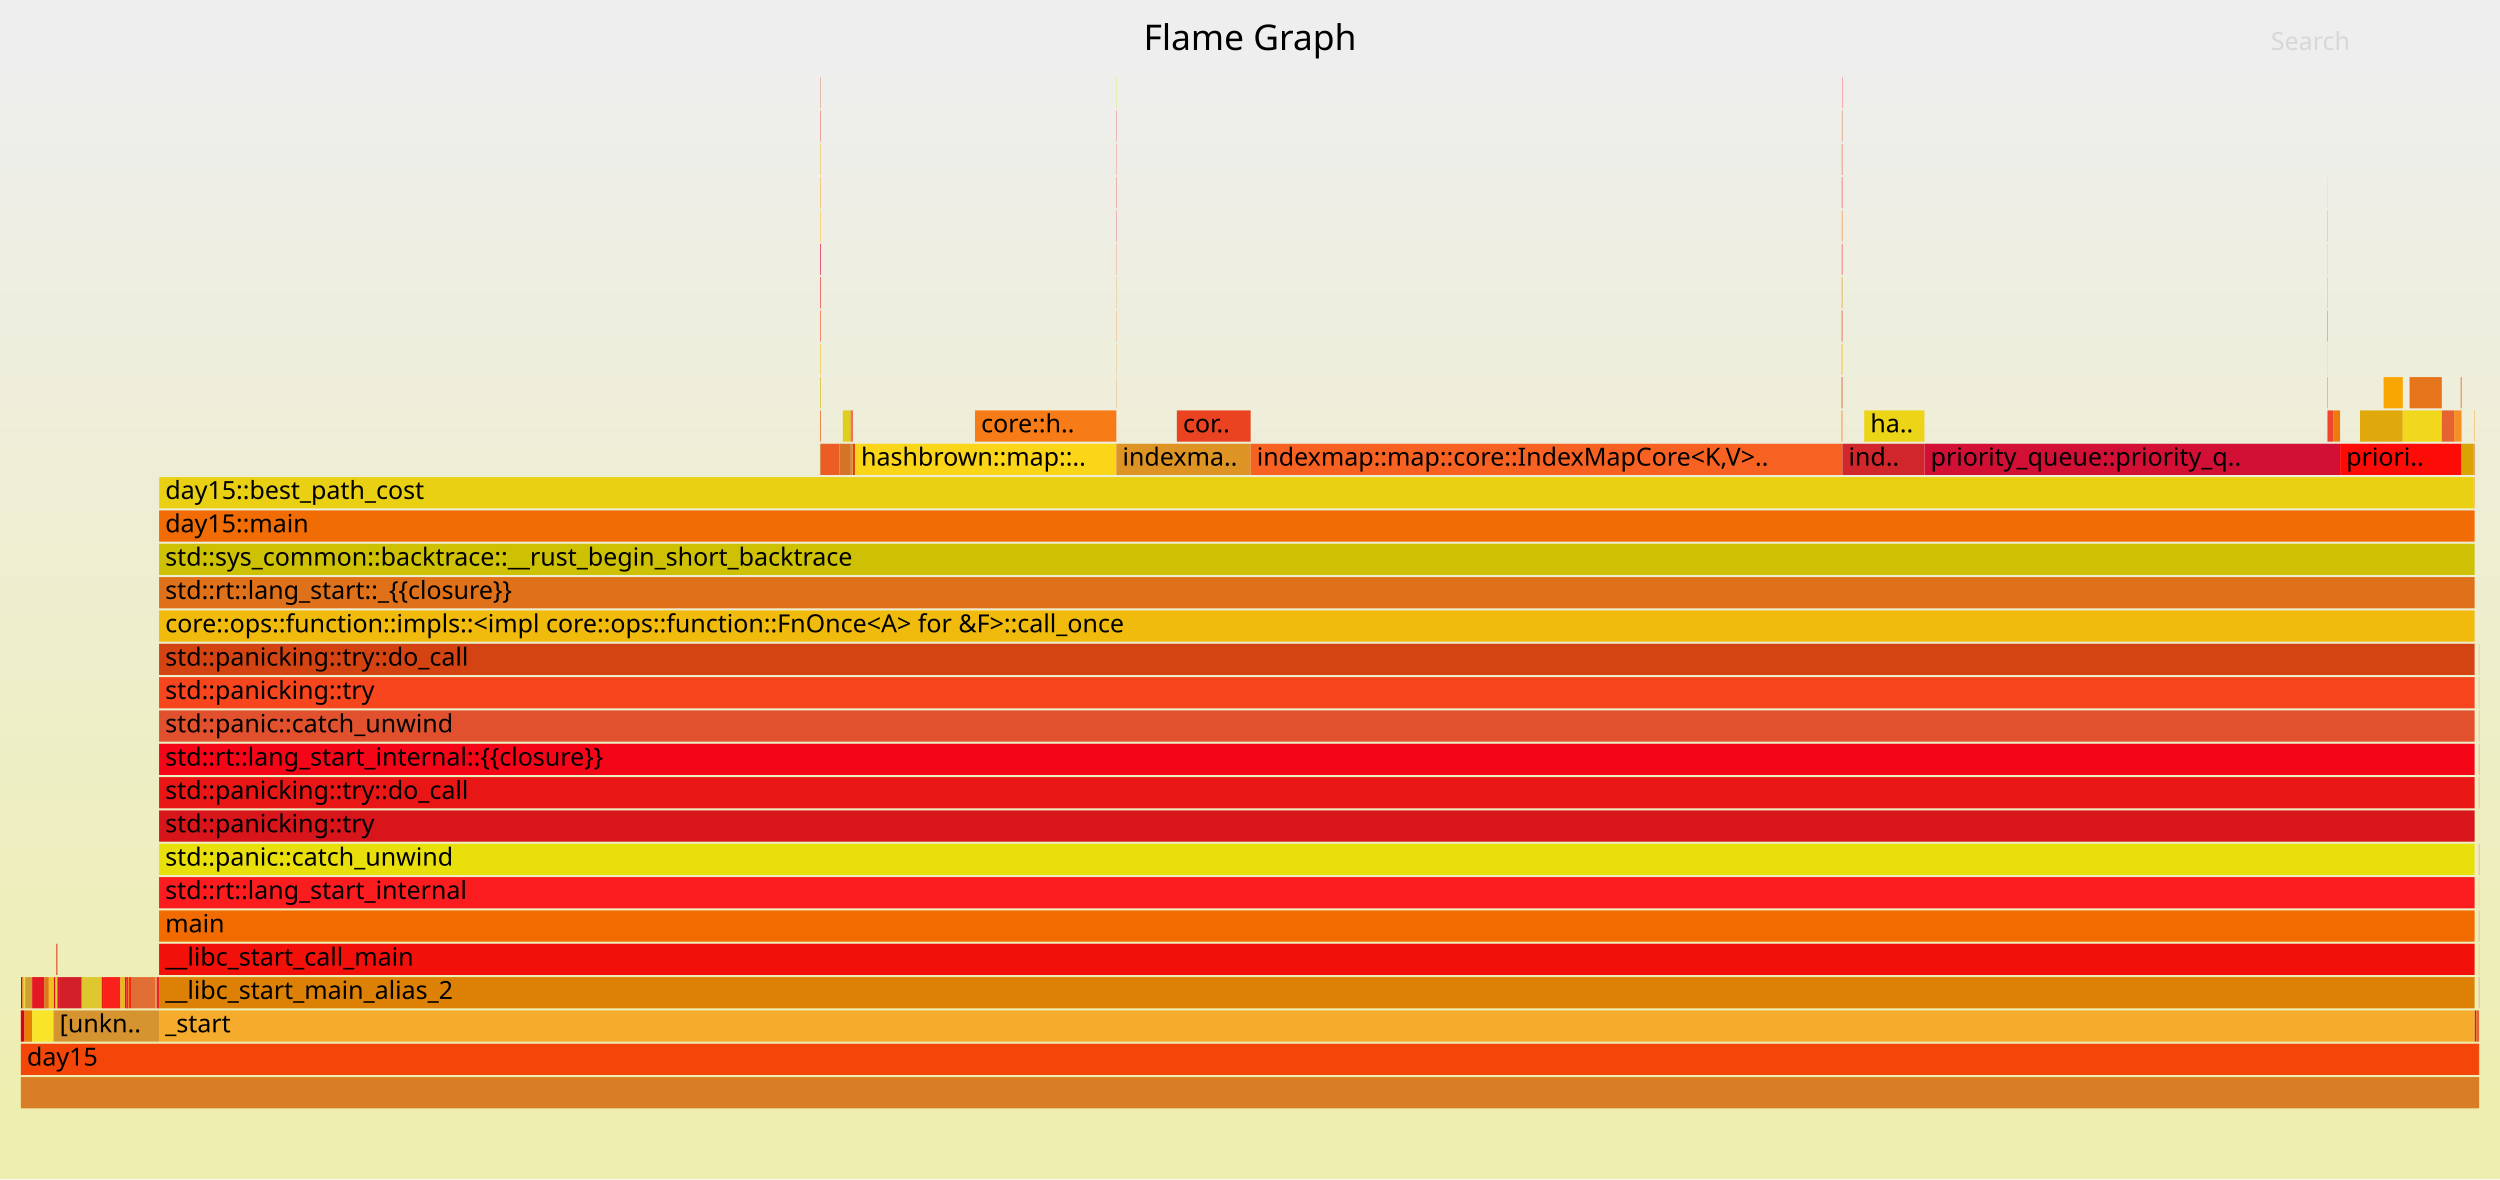
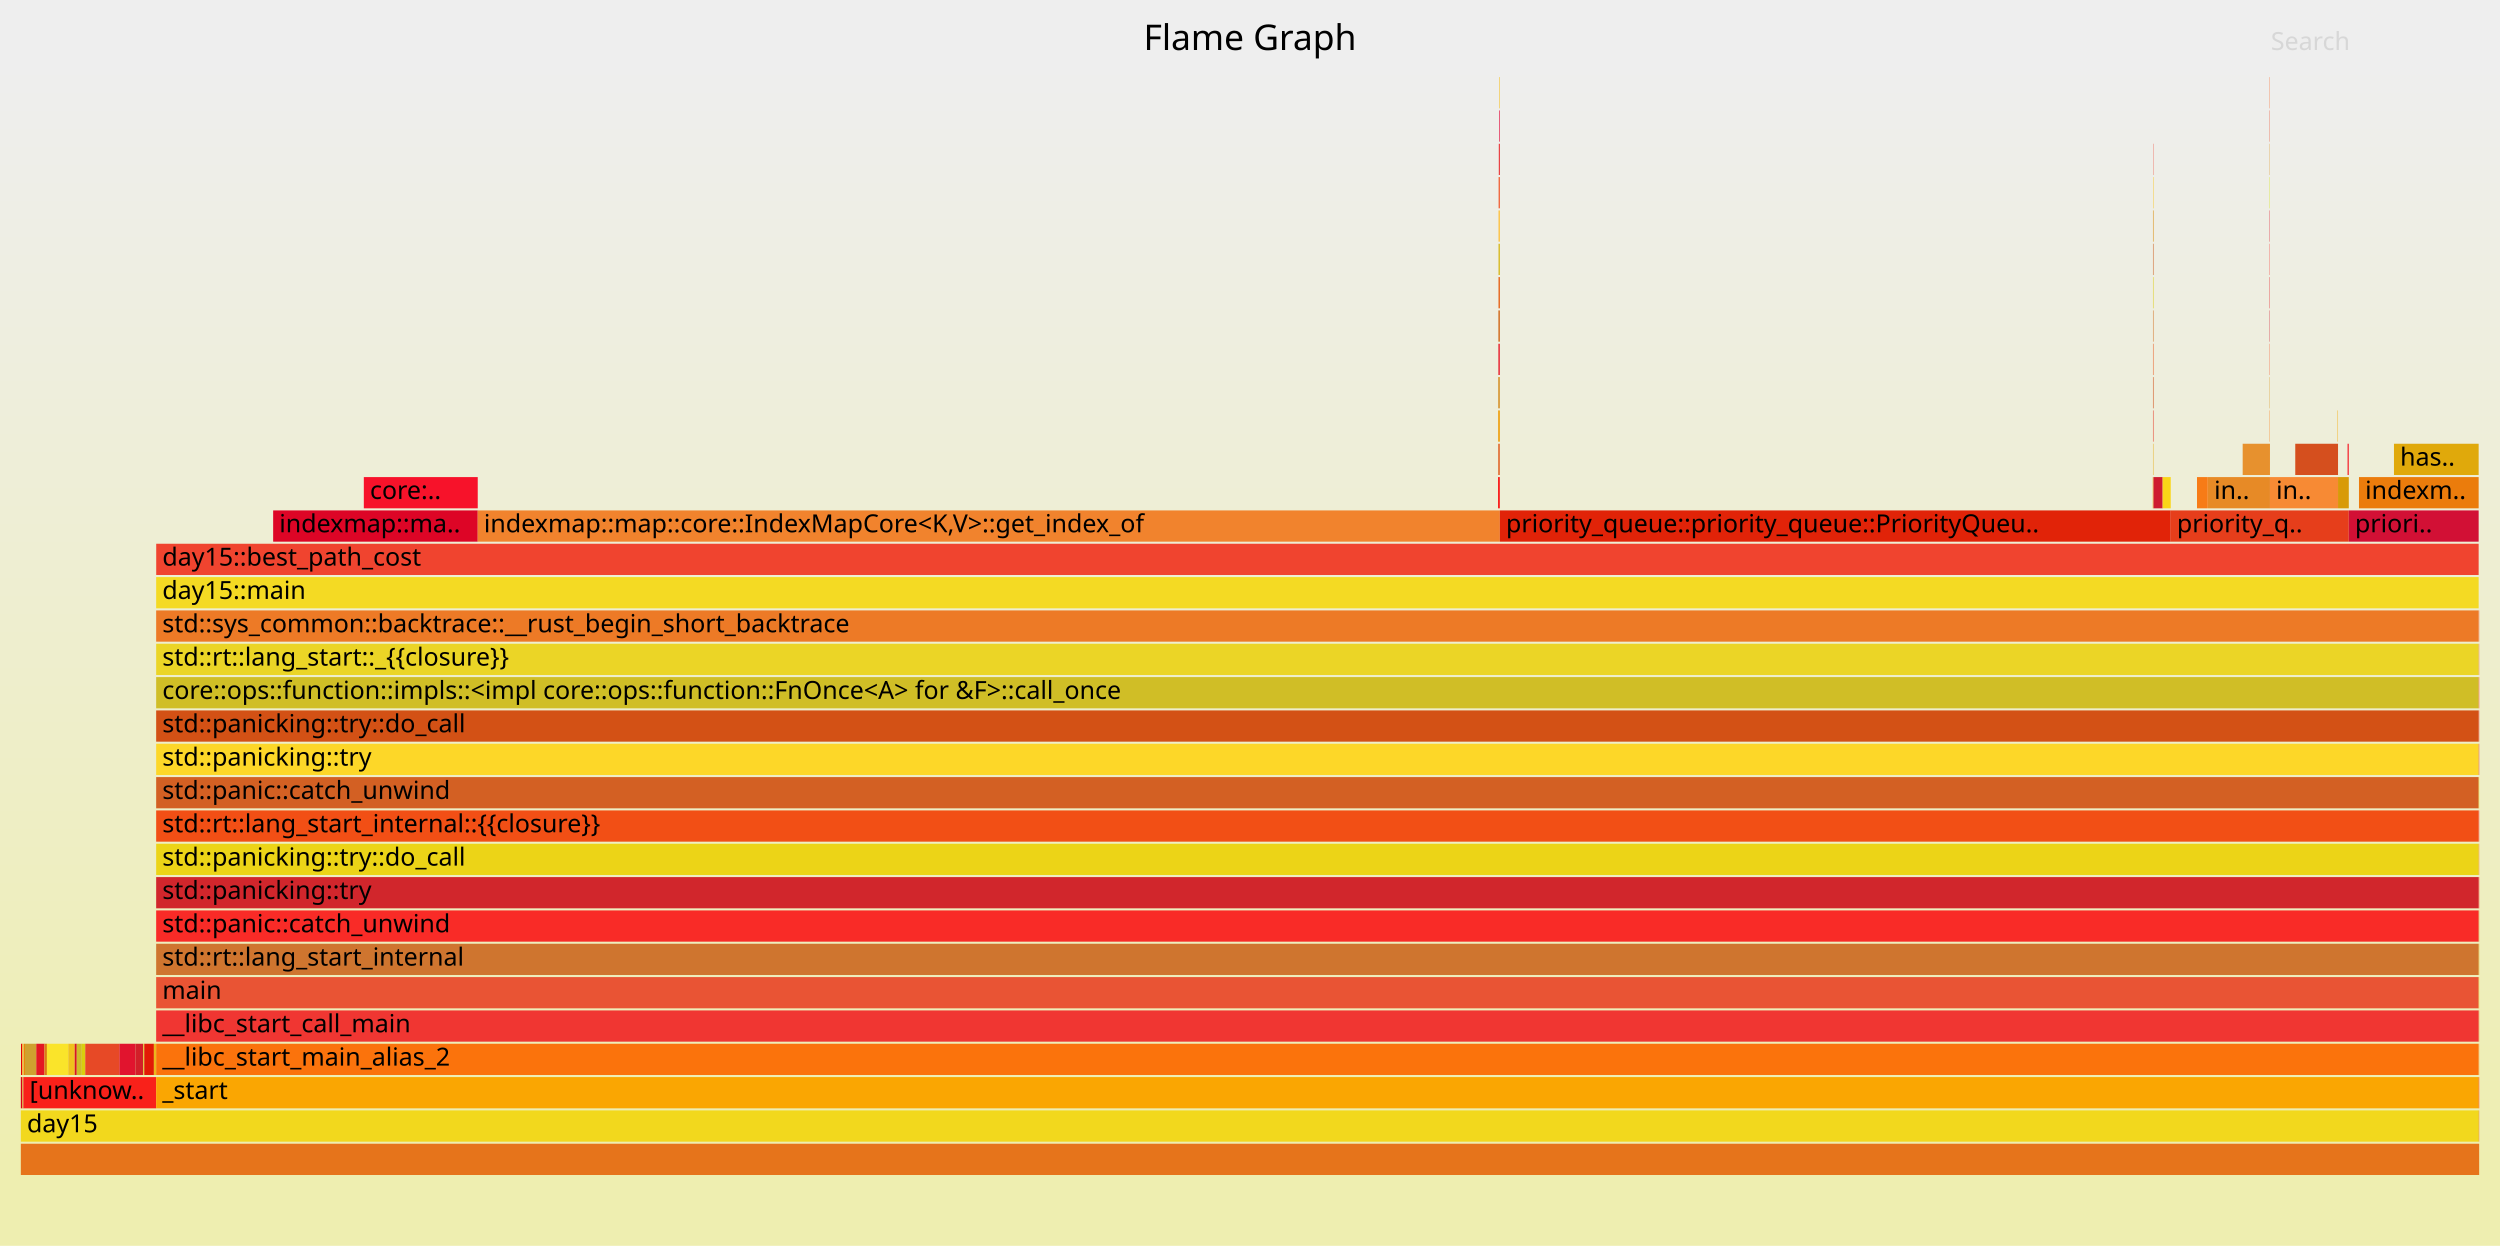
- <svg xmlns="http://www.w3.org/2000/svg" xmlns:ns1="http://github.com/jonhoo/inferno" version="1.1" width="1200" height="566" viewBox="0 0 1200 566">
+ <svg xmlns="http://www.w3.org/2000/svg" xmlns:ns1="http://github.com/jonhoo/inferno" version="1.1" width="1200" height="598" viewBox="0 0 1200 598">
  <defs>
    <linearGradient id="background" y1="0" y2="1" x1="0" x2="0">
      <stop stop-color="#eeeeee" offset="5%" />
      <stop stop-color="#eeeeb0" offset="95%" />
    </linearGradient>
  </defs>
  <style type="text/css">
text { font-family:"Verdana"; font-size:12px; fill:rgb(0,0,0); }
#title { text-anchor:middle; font-size:17px; }
#search { opacity:0.1; cursor:pointer; }
#search:hover, #search.show { opacity:1; }
#subtitle { text-anchor:middle; font-color:rgb(160,160,160); }
#unzoom { cursor:pointer; }
#frames &gt; *:hover { stroke:black; stroke-width:0.5; cursor:pointer; }
.hide { display:none; }
.parent { opacity:0.5; }
</style>
-   <rect x="0" y="0" width="100%" height="566" fill="url(#background)" />
+   <rect x="0" y="0" width="100%" height="598" fill="url(#background)" />
  <text id="title" x="50%" y="24.00">Flame Graph</text>
-   <text id="details" x="10" y="549.00"> </text>
+   <text id="details" x="10" y="581.00"> </text>
  <text id="unzoom" class="hide" x="10" y="24.00">Reset Zoom</text>
  <text id="search" x="1090" y="24.00">Search</text>
-   <text id="matched" x="1090" y="549.00"> </text>
-   <svg id="frames" x="10" width="1180" total_samples="58863">
-     <g>
-       <rect x="0.007%" y="469" width="0.063%" height="15" fill="rgb(227,0,7)" ns1:x="4" ns1:w="37" />
-       <text x="0.257%" y="479.50" />
-     </g>
-     <g>
-       <rect x="0%" y="485" width="0.151%" height="15" fill="rgb(217,0,24)" ns1:x="0" ns1:w="89" />
-       <text x="0.25%" y="495.50" />
-     </g>
-     <g>
-       <rect x="0.07%" y="469" width="0.082%" height="15" fill="rgb(221,193,54)" ns1:x="41" ns1:w="48" />
-       <text x="0.32%" y="479.50" />
-     </g>
-     <g>
-       <rect x="0.151%" y="469" width="0.029%" height="15" fill="rgb(248,212,6)" ns1:x="89" ns1:w="17" />
-       <text x="0.401%" y="479.50" />
-     </g>
-     <g>
-       <rect x="0.18%" y="469" width="0.017%" height="15" fill="rgb(208,68,35)" ns1:x="106" ns1:w="10" />
-       <text x="0.43%" y="479.50" />
-     </g>
-     <g>
-       <rect x="0.151%" y="485" width="0.309%" height="15" fill="rgb(232,128,0)" ns1:x="89" ns1:w="182" />
-       <text x="0.401%" y="495.50" />
-     </g>
-     <g>
-       <rect x="0.202%" y="469" width="0.258%" height="15" fill="rgb(207,160,47)" ns1:x="119" ns1:w="152" />
-       <text x="0.452%" y="479.50" />
-     </g>
-     <g>
-       <rect x="0.46%" y="469" width="0.488%" height="15" fill="rgb(228,23,34)" ns1:x="271" ns1:w="287" />
-       <text x="0.71%" y="479.50" />
-     </g>
-     <g>
-       <rect x="0.95%" y="469" width="0.017%" height="15" fill="rgb(218,30,26)" ns1:x="559" ns1:w="10" />
-       <text x="1.2%" y="479.50" />
-     </g>
-     <g>
-       <rect x="0.967%" y="469" width="0.173%" height="15" fill="rgb(220,122,19)" ns1:x="569" ns1:w="102" />
-       <text x="1.217%" y="479.50" />
-     </g>
-     <g>
-       <rect x="0.46%" y="485" width="0.866%" height="15" fill="rgb(250,228,42)" ns1:x="271" ns1:w="510" />
-       <text x="0.71%" y="495.50" />
-     </g>
-     <g>
-       <rect x="1.14%" y="469" width="0.187%" height="15" fill="rgb(240,193,28)" ns1:x="671" ns1:w="110" />
-       <text x="1.39%" y="479.50" />
-     </g>
-     <g>
-       <rect x="1.34%" y="469" width="0.063%" height="15" fill="rgb(216,20,37)" ns1:x="789" ns1:w="37" />
-       <text x="1.59%" y="479.50" />
-     </g>
-     <g>
-       <rect x="1.403%" y="469" width="0.037%" height="15" fill="rgb(206,188,39)" ns1:x="826" ns1:w="22" />
-       <text x="1.653%" y="479.50" />
-     </g>
-     <g>
-       <rect x="1.441%" y="469" width="0.048%" height="15" fill="rgb(217,207,13)" ns1:x="848" ns1:w="28" />
-       <text x="1.691%" y="479.50" />
-     </g>
-     <g>
-       <rect x="1.441%" y="453" width="0.048%" height="15" fill="rgb(231,73,38)" ns1:x="848" ns1:w="28" />
-       <text x="1.691%" y="463.50" />
-     </g>
-     <g>
-       <rect x="1.488%" y="469" width="0.102%" height="15" fill="rgb(225,20,46)" ns1:x="876" ns1:w="60" />
-       <text x="1.738%" y="479.50" />
-     </g>
-     <g>
-       <rect x="1.59%" y="469" width="0.885%" height="15" fill="rgb(210,31,41)" ns1:x="936" ns1:w="521" />
-       <text x="1.84%" y="479.50" />
-     </g>
-     <g>
-       <rect x="2.482%" y="469" width="0.809%" height="15" fill="rgb(221,200,47)" ns1:x="1461" ns1:w="476" />
-       <text x="2.732%" y="479.50" />
-     </g>
-     <g>
-       <rect x="3.291%" y="469" width="0.087%" height="15" fill="rgb(226,26,5)" ns1:x="1937" ns1:w="51" />
-       <text x="3.541%" y="479.50" />
-     </g>
-     <g>
-       <rect x="3.377%" y="469" width="0.673%" height="15" fill="rgb(249,33,26)" ns1:x="1988" ns1:w="396" />
-       <text x="3.627%" y="479.50" />
-     </g>
-     <g>
-       <rect x="4.05%" y="469" width="0.189%" height="15" fill="rgb(235,183,28)" ns1:x="2384" ns1:w="111" />
-       <text x="4.3%" y="479.50" />
-     </g>
-     <g>
-       <rect x="4.239%" y="469" width="0.056%" height="15" fill="rgb(221,5,38)" ns1:x="2495" ns1:w="33" />
-       <text x="4.489%" y="479.50" />
-     </g>
-     <g>
-       <rect x="4.295%" y="469" width="0.063%" height="15" fill="rgb(247,18,42)" ns1:x="2528" ns1:w="37" />
-       <text x="4.545%" y="479.50" />
-     </g>
-     <g>
-       <rect x="4.358%" y="469" width="0.044%" height="15" fill="rgb(241,131,45)" ns1:x="2565" ns1:w="26" />
-       <text x="4.608%" y="479.50" />
-     </g>
-     <g>
-       <rect x="4.402%" y="469" width="0.082%" height="15" fill="rgb(249,31,29)" ns1:x="2591" ns1:w="48" />
-       <text x="4.652%" y="479.50" />
-     </g>
-     <g>
-       <rect x="4.483%" y="469" width="0.977%" height="15" fill="rgb(225,111,53)" ns1:x="2639" ns1:w="575" />
-       <text x="4.733%" y="479.50" />
-     </g>
-     <g>
-       <rect x="5.46%" y="469" width="0.061%" height="15" fill="rgb(238,160,17)" ns1:x="3214" ns1:w="36" />
-       <text x="5.71%" y="479.50" />
-     </g>
-     <g>
-       <rect x="1.329%" y="485" width="4.295%" height="15" fill="rgb(214,148,48)" ns1:x="782" ns1:w="2528" />
-       <text x="1.579%" y="495.50">[unkn..</text>
-     </g>
-     <g>
-       <rect x="5.525%" y="469" width="0.099%" height="15" fill="rgb(232,36,49)" ns1:x="3252" ns1:w="58" />
-       <text x="5.775%" y="479.50" />
-     </g>
-     <g>
-       <rect x="32.52%" y="213" width="0.029%" height="15" fill="rgb(209,103,24)" ns1:x="19142" ns1:w="17" />
-       <text x="32.77%" y="223.50" />
-     </g>
-     <g>
-       <rect x="32.521%" y="197" width="0.027%" height="15" fill="rgb(229,88,8)" ns1:x="19143" ns1:w="16" />
-       <text x="32.771%" y="207.50" />
-     </g>
-     <g>
-       <rect x="32.521%" y="181" width="0.027%" height="15" fill="rgb(213,181,19)" ns1:x="19143" ns1:w="16" />
-       <text x="32.771%" y="191.50" />
-     </g>
-     <g>
-       <rect x="32.523%" y="165" width="0.025%" height="15" fill="rgb(254,191,54)" ns1:x="19144" ns1:w="15" />
-       <text x="32.773%" y="175.50" />
-     </g>
-     <g>
-       <rect x="32.523%" y="149" width="0.025%" height="15" fill="rgb(241,83,37)" ns1:x="19144" ns1:w="15" />
-       <text x="32.773%" y="159.50" />
-     </g>
-     <g>
-       <rect x="32.523%" y="133" width="0.025%" height="15" fill="rgb(233,36,39)" ns1:x="19144" ns1:w="15" />
-       <text x="32.773%" y="143.50" />
-     </g>
-     <g>
-       <rect x="32.523%" y="117" width="0.025%" height="15" fill="rgb(226,3,54)" ns1:x="19144" ns1:w="15" />
-       <text x="32.773%" y="127.50" />
-     </g>
-     <g>
-       <rect x="32.526%" y="101" width="0.022%" height="15" fill="rgb(245,192,40)" ns1:x="19146" ns1:w="13" />
-       <text x="32.776%" y="111.50" />
-     </g>
-     <g>
-       <rect x="32.528%" y="85" width="0.02%" height="15" fill="rgb(238,167,29)" ns1:x="19147" ns1:w="12" />
-       <text x="32.778%" y="95.50" />
-     </g>
-     <g>
-       <rect x="32.528%" y="69" width="0.02%" height="15" fill="rgb(232,182,51)" ns1:x="19147" ns1:w="12" />
-       <text x="32.778%" y="79.50" />
-     </g>
-     <g>
-       <rect x="32.532%" y="53" width="0.017%" height="15" fill="rgb(231,60,39)" ns1:x="19149" ns1:w="10" />
-       <text x="32.782%" y="63.50" />
-     </g>
-     <g>
-       <rect x="32.537%" y="37" width="0.012%" height="15" fill="rgb(208,69,12)" ns1:x="19152" ns1:w="7" />
-       <text x="32.787%" y="47.50" />
-     </g>
-     <g>
-       <rect x="32.548%" y="213" width="0.751%" height="15" fill="rgb(235,93,37)" ns1:x="19159" ns1:w="442" />
-       <text x="32.798%" y="223.50" />
-     </g>
-     <g>
-       <rect x="33.299%" y="213" width="0.45%" height="15" fill="rgb(213,116,39)" ns1:x="19601" ns1:w="265" />
-       <text x="33.549%" y="223.50" />
-     </g>
-     <g>
-       <rect x="33.435%" y="197" width="0.314%" height="15" fill="rgb(222,207,29)" ns1:x="19681" ns1:w="185" />
-       <text x="33.685%" y="207.50" />
-     </g>
-     <g>
-       <rect x="33.75%" y="213" width="0.053%" height="15" fill="rgb(206,96,30)" ns1:x="19866" ns1:w="31" />
-       <text x="34%" y="223.50" />
-     </g>
-     <g>
-       <rect x="33.75%" y="197" width="0.053%" height="15" fill="rgb(218,138,4)" ns1:x="19866" ns1:w="31" />
-       <text x="34%" y="207.50" />
-     </g>
-     <g>
-       <rect x="33.802%" y="213" width="0.037%" height="15" fill="rgb(250,191,14)" ns1:x="19897" ns1:w="22" />
-       <text x="34.052%" y="223.50" />
-     </g>
-     <g>
-       <rect x="33.802%" y="197" width="0.037%" height="15" fill="rgb(239,60,40)" ns1:x="19897" ns1:w="22" />
-       <text x="34.052%" y="207.50" />
-     </g>
-     <g>
-       <rect x="33.84%" y="213" width="0.046%" height="15" fill="rgb(206,27,48)" ns1:x="19919" ns1:w="27" />
-       <text x="34.09%" y="223.50" />
-     </g>
-     <g>
-       <rect x="33.886%" y="213" width="0.043%" height="15" fill="rgb(225,35,8)" ns1:x="19946" ns1:w="25" />
-       <text x="34.136%" y="223.50" />
-     </g>
-     <g>
-       <rect x="33.928%" y="213" width="10.635%" height="15" fill="rgb(250,213,24)" ns1:x="19971" ns1:w="6260" />
-       <text x="34.178%" y="223.50">hashbrown::map::..</text>
-     </g>
-     <g>
-       <rect x="38.812%" y="197" width="5.751%" height="15" fill="rgb(247,123,22)" ns1:x="22846" ns1:w="3385" />
-       <text x="39.062%" y="207.50">core::h..</text>
-     </g>
-     <g>
-       <rect x="44.553%" y="181" width="0.01%" height="15" fill="rgb(231,138,38)" ns1:x="26225" ns1:w="6" />
-       <text x="44.803%" y="191.50" />
-     </g>
-     <g>
-       <rect x="44.553%" y="165" width="0.01%" height="15" fill="rgb(231,145,46)" ns1:x="26225" ns1:w="6" />
-       <text x="44.803%" y="175.50" />
-     </g>
-     <g>
-       <rect x="44.553%" y="149" width="0.01%" height="15" fill="rgb(251,118,11)" ns1:x="26225" ns1:w="6" />
-       <text x="44.803%" y="159.50" />
-     </g>
-     <g>
-       <rect x="44.553%" y="133" width="0.01%" height="15" fill="rgb(217,147,25)" ns1:x="26225" ns1:w="6" />
-       <text x="44.803%" y="143.50" />
-     </g>
-     <g>
-       <rect x="44.553%" y="117" width="0.01%" height="15" fill="rgb(247,81,37)" ns1:x="26225" ns1:w="6" />
-       <text x="44.803%" y="127.50" />
-     </g>
-     <g>
-       <rect x="44.553%" y="101" width="0.01%" height="15" fill="rgb(209,12,38)" ns1:x="26225" ns1:w="6" />
-       <text x="44.803%" y="111.50" />
-     </g>
-     <g>
-       <rect x="44.553%" y="85" width="0.01%" height="15" fill="rgb(227,1,9)" ns1:x="26225" ns1:w="6" />
-       <text x="44.803%" y="95.50" />
-     </g>
-     <g>
-       <rect x="44.553%" y="69" width="0.01%" height="15" fill="rgb(248,47,43)" ns1:x="26225" ns1:w="6" />
-       <text x="44.803%" y="79.50" />
-     </g>
-     <g>
-       <rect x="44.553%" y="53" width="0.01%" height="15" fill="rgb(221,10,30)" ns1:x="26225" ns1:w="6" />
-       <text x="44.803%" y="63.50" />
-     </g>
-     <g>
-       <rect x="44.553%" y="37" width="0.01%" height="15" fill="rgb(210,229,1)" ns1:x="26225" ns1:w="6" />
-       <text x="44.803%" y="47.50" />
-     </g>
-     <g>
-       <rect x="44.563%" y="213" width="5.463%" height="15" fill="rgb(222,148,37)" ns1:x="26231" ns1:w="3216" />
-       <text x="44.813%" y="223.50">indexma..</text>
-     </g>
-     <g>
-       <rect x="47.024%" y="197" width="3.002%" height="15" fill="rgb(234,67,33)" ns1:x="27680" ns1:w="1767" />
-       <text x="47.274%" y="207.50">cor..</text>
-     </g>
-     <g>
-       <rect x="50.026%" y="213" width="24.071%" height="15" fill="rgb(247,98,35)" ns1:x="29447" ns1:w="14169" />
-       <text x="50.276%" y="223.50">indexmap::map::core::IndexMapCore&lt;K,V&gt;..</text>
-     </g>
-     <g>
-       <rect x="74.062%" y="197" width="0.036%" height="15" fill="rgb(247,138,52)" ns1:x="43595" ns1:w="21" />
-       <text x="74.312%" y="207.50" />
-     </g>
-     <g>
-       <rect x="74.067%" y="181" width="0.031%" height="15" fill="rgb(213,79,30)" ns1:x="43598" ns1:w="18" />
-       <text x="74.317%" y="191.50" />
-     </g>
-     <g>
-       <rect x="74.067%" y="165" width="0.031%" height="15" fill="rgb(246,177,23)" ns1:x="43598" ns1:w="18" />
-       <text x="74.317%" y="175.50" />
-     </g>
-     <g>
-       <rect x="74.07%" y="149" width="0.027%" height="15" fill="rgb(230,62,27)" ns1:x="43600" ns1:w="16" />
-       <text x="74.32%" y="159.50" />
-     </g>
-     <g>
-       <rect x="74.072%" y="133" width="0.025%" height="15" fill="rgb(216,154,8)" ns1:x="43601" ns1:w="15" />
-       <text x="74.322%" y="143.50" />
-     </g>
-     <g>
-       <rect x="74.075%" y="117" width="0.022%" height="15" fill="rgb(244,35,45)" ns1:x="43603" ns1:w="13" />
-       <text x="74.325%" y="127.50" />
-     </g>
-     <g>
-       <rect x="74.075%" y="101" width="0.022%" height="15" fill="rgb(251,115,12)" ns1:x="43603" ns1:w="13" />
-       <text x="74.325%" y="111.50" />
-     </g>
-     <g>
-       <rect x="74.075%" y="85" width="0.022%" height="15" fill="rgb(240,54,50)" ns1:x="43603" ns1:w="13" />
-       <text x="74.325%" y="95.50" />
-     </g>
-     <g>
-       <rect x="74.075%" y="69" width="0.022%" height="15" fill="rgb(233,84,52)" ns1:x="43603" ns1:w="13" />
-       <text x="74.325%" y="79.50" />
-     </g>
-     <g>
-       <rect x="74.077%" y="53" width="0.02%" height="15" fill="rgb(207,117,47)" ns1:x="43604" ns1:w="12" />
-       <text x="74.327%" y="63.50" />
-     </g>
-     <g>
-       <rect x="74.084%" y="37" width="0.014%" height="15" fill="rgb(249,43,39)" ns1:x="43608" ns1:w="8" />
-       <text x="74.334%" y="47.50" />
-     </g>
-     <g>
-       <rect x="74.097%" y="213" width="3.338%" height="15" fill="rgb(209,38,44)" ns1:x="43616" ns1:w="1965" />
-       <text x="74.347%" y="223.50">ind..</text>
-     </g>
-     <g>
-       <rect x="74.984%" y="197" width="2.451%" height="15" fill="rgb(236,212,23)" ns1:x="44138" ns1:w="1443" />
-       <text x="75.234%" y="207.50">ha..</text>
-     </g>
-     <g>
-       <rect x="93.825%" y="197" width="0.015%" height="15" fill="rgb(242,79,21)" ns1:x="55228" ns1:w="9" />
-       <text x="94.075%" y="207.50" />
-     </g>
-     <g>
-       <rect x="93.825%" y="181" width="0.015%" height="15" fill="rgb(211,96,35)" ns1:x="55228" ns1:w="9" />
-       <text x="94.075%" y="191.50" />
-     </g>
-     <g>
-       <rect x="93.825%" y="165" width="0.015%" height="15" fill="rgb(253,215,40)" ns1:x="55228" ns1:w="9" />
-       <text x="94.075%" y="175.50" />
-     </g>
-     <g>
-       <rect x="93.825%" y="149" width="0.015%" height="15" fill="rgb(211,81,21)" ns1:x="55228" ns1:w="9" />
-       <text x="94.075%" y="159.50" />
-     </g>
-     <g>
-       <rect x="93.825%" y="133" width="0.015%" height="15" fill="rgb(208,190,38)" ns1:x="55228" ns1:w="9" />
-       <text x="94.075%" y="143.50" />
-     </g>
-     <g>
-       <rect x="93.825%" y="117" width="0.015%" height="15" fill="rgb(235,213,38)" ns1:x="55228" ns1:w="9" />
-       <text x="94.075%" y="127.50" />
-     </g>
-     <g>
-       <rect x="93.83%" y="101" width="0.01%" height="15" fill="rgb(237,122,38)" ns1:x="55231" ns1:w="6" />
-       <text x="94.08%" y="111.50" />
-     </g>
-     <g>
-       <rect x="93.83%" y="85" width="0.01%" height="15" fill="rgb(244,218,35)" ns1:x="55231" ns1:w="6" />
-       <text x="94.08%" y="95.50" />
-     </g>
-     <g>
-       <rect x="93.84%" y="197" width="0.236%" height="15" fill="rgb(240,68,47)" ns1:x="55237" ns1:w="139" />
-       <text x="94.09%" y="207.50" />
-     </g>
-     <g>
-       <rect x="77.436%" y="213" width="16.907%" height="15" fill="rgb(210,16,53)" ns1:x="45581" ns1:w="9952" />
-       <text x="77.686%" y="223.50">priority_queue::priority_q..</text>
-     </g>
-     <g>
-       <rect x="94.076%" y="197" width="0.267%" height="15" fill="rgb(235,124,12)" ns1:x="55376" ns1:w="157" />
-       <text x="94.326%" y="207.50" />
-     </g>
-     <g>
-       <rect x="95.153%" y="197" width="1.74%" height="15" fill="rgb(224,169,11)" ns1:x="56010" ns1:w="1024" />
-       <text x="95.403%" y="207.50" />
-     </g>
-     <g>
-       <rect x="96.113%" y="181" width="0.78%" height="15" fill="rgb(250,166,2)" ns1:x="56575" ns1:w="459" />
-       <text x="96.363%" y="191.50" />
-     </g>
-     <g>
-       <rect x="96.893%" y="197" width="1.587%" height="15" fill="rgb(242,216,29)" ns1:x="57034" ns1:w="934" />
-       <text x="97.143%" y="207.50" />
-     </g>
-     <g>
-       <rect x="97.168%" y="181" width="1.312%" height="15" fill="rgb(230,116,27)" ns1:x="57196" ns1:w="772" />
-       <text x="97.418%" y="191.50" />
-     </g>
-     <g>
-       <rect x="98.48%" y="197" width="0.499%" height="15" fill="rgb(228,99,48)" ns1:x="57968" ns1:w="294" />
-       <text x="98.73%" y="207.50" />
-     </g>
-     <g>
-       <rect x="94.343%" y="213" width="4.94%" height="15" fill="rgb(253,11,6)" ns1:x="55533" ns1:w="2908" />
-       <text x="94.593%" y="223.50">priori..</text>
-     </g>
-     <g>
-       <rect x="98.979%" y="197" width="0.304%" height="15" fill="rgb(247,143,39)" ns1:x="58262" ns1:w="179" />
-       <text x="99.229%" y="207.50" />
-     </g>
-     <g>
-       <rect x="99.251%" y="181" width="0.032%" height="15" fill="rgb(236,97,10)" ns1:x="58422" ns1:w="19" />
-       <text x="99.501%" y="191.50" />
-     </g>
-     <g>
-       <rect x="5.627%" y="229" width="94.154%" height="15" fill="rgb(233,208,19)" ns1:x="3312" ns1:w="55422" />
-       <text x="5.877%" y="239.50">day15::best_path_cost</text>
-     </g>
-     <g>
-       <rect x="99.283%" y="213" width="0.498%" height="15" fill="rgb(216,164,2)" ns1:x="58441" ns1:w="293" />
-       <text x="99.533%" y="223.50" />
-     </g>
-     <g>
-       <rect x="5.623%" y="469" width="94.192%" height="15" fill="rgb(220,129,5)" ns1:x="3310" ns1:w="55444" />
-       <text x="5.873%" y="479.50">__libc_start_main_alias_2</text>
-     </g>
-     <g>
-       <rect x="5.623%" y="453" width="94.192%" height="15" fill="rgb(242,17,10)" ns1:x="3310" ns1:w="55444" />
-       <text x="5.873%" y="463.50">__libc_start_call_main</text>
-     </g>
-     <g>
-       <rect x="5.623%" y="437" width="94.192%" height="15" fill="rgb(242,107,0)" ns1:x="3310" ns1:w="55444" />
-       <text x="5.873%" y="447.50">main</text>
-     </g>
-     <g>
-       <rect x="5.623%" y="421" width="94.192%" height="15" fill="rgb(251,28,31)" ns1:x="3310" ns1:w="55444" />
-       <text x="5.873%" y="431.50">std::rt::lang_start_internal</text>
-     </g>
-     <g>
-       <rect x="5.623%" y="405" width="94.192%" height="15" fill="rgb(233,223,10)" ns1:x="3310" ns1:w="55444" />
-       <text x="5.873%" y="415.50">std::panic::catch_unwind</text>
-     </g>
-     <g>
-       <rect x="5.623%" y="389" width="94.192%" height="15" fill="rgb(215,21,27)" ns1:x="3310" ns1:w="55444" />
-       <text x="5.873%" y="399.50">std::panicking::try</text>
-     </g>
-     <g>
-       <rect x="5.623%" y="373" width="94.192%" height="15" fill="rgb(232,23,21)" ns1:x="3310" ns1:w="55444" />
-       <text x="5.873%" y="383.50">std::panicking::try::do_call</text>
-     </g>
-     <g>
-       <rect x="5.623%" y="357" width="94.192%" height="15" fill="rgb(244,5,23)" ns1:x="3310" ns1:w="55444" />
-       <text x="5.873%" y="367.50">std::rt::lang_start_internal::{{closure}}</text>
-     </g>
-     <g>
-       <rect x="5.623%" y="341" width="94.192%" height="15" fill="rgb(226,81,46)" ns1:x="3310" ns1:w="55444" />
-       <text x="5.873%" y="351.50">std::panic::catch_unwind</text>
-     </g>
-     <g>
-       <rect x="5.623%" y="325" width="94.192%" height="15" fill="rgb(247,70,30)" ns1:x="3310" ns1:w="55444" />
-       <text x="5.873%" y="335.50">std::panicking::try</text>
-     </g>
-     <g>
-       <rect x="5.623%" y="309" width="94.192%" height="15" fill="rgb(212,68,19)" ns1:x="3310" ns1:w="55444" />
-       <text x="5.873%" y="319.50">std::panicking::try::do_call</text>
-     </g>
-     <g>
-       <rect x="5.623%" y="293" width="94.192%" height="15" fill="rgb(240,187,13)" ns1:x="3310" ns1:w="55444" />
-       <text x="5.873%" y="303.50">core::ops::function::impls::&lt;impl core::ops::function::FnOnce&lt;A&gt; for &amp;F&gt;::call_once</text>
-     </g>
-     <g>
-       <rect x="5.623%" y="277" width="94.192%" height="15" fill="rgb(223,113,26)" ns1:x="3310" ns1:w="55444" />
-       <text x="5.873%" y="287.50">std::rt::lang_start::_{{closure}}</text>
-     </g>
-     <g>
-       <rect x="5.623%" y="261" width="94.192%" height="15" fill="rgb(206,192,2)" ns1:x="3310" ns1:w="55444" />
-       <text x="5.873%" y="271.50">std::sys_common::backtrace::__rust_begin_short_backtrace</text>
-     </g>
-     <g>
-       <rect x="5.623%" y="245" width="94.192%" height="15" fill="rgb(241,108,4)" ns1:x="3310" ns1:w="55444" />
-       <text x="5.873%" y="255.50">day15::main</text>
-     </g>
-     <g>
-       <rect x="99.781%" y="229" width="0.034%" height="15" fill="rgb(247,173,49)" ns1:x="58734" ns1:w="20" />
-       <text x="100.031%" y="239.50" />
-     </g>
-     <g>
-       <rect x="99.788%" y="213" width="0.027%" height="15" fill="rgb(224,114,35)" ns1:x="58738" ns1:w="16" />
-       <text x="100.038%" y="223.50" />
-     </g>
-     <g>
-       <rect x="99.798%" y="197" width="0.017%" height="15" fill="rgb(245,159,27)" ns1:x="58744" ns1:w="10" />
-       <text x="100.048%" y="207.50" />
-     </g>
-     <g>
-       <rect x="5.623%" y="485" width="94.193%" height="15" fill="rgb(245,172,44)" ns1:x="3310" ns1:w="55445" />
-       <text x="5.873%" y="495.50">_start</text>
-     </g>
-     <g>
-       <rect x="99.82%" y="485" width="0.061%" height="15" fill="rgb(236,23,11)" ns1:x="58757" ns1:w="36" />
-       <text x="100.07%" y="495.50" />
-     </g>
-     <g>
-       <rect x="99.881%" y="485" width="0.073%" height="15" fill="rgb(205,117,38)" ns1:x="58793" ns1:w="43" />
-       <text x="100.131%" y="495.50" />
-     </g>
-     <g>
-       <rect x="99.954%" y="485" width="0.034%" height="15" fill="rgb(237,72,25)" ns1:x="58836" ns1:w="20" />
-       <text x="100.204%" y="495.50" />
-     </g>
-     <g>
-       <rect x="0%" y="501" width="99.99%" height="15" fill="rgb(244,70,9)" ns1:x="0" ns1:w="58857" />
-       <text x="0.25%" y="511.50">day15</text>
-     </g>
-     <g>
-       <rect x="0%" y="517" width="100%" height="15" fill="rgb(217,125,39)" ns1:x="0" ns1:w="58863" />
+   <text id="matched" x="1090" y="581.00"> </text>
+   <svg id="frames" x="10" width="1180" total_samples="43161">
+     <g>
+       <rect x="0.007%" y="501" width="0.053%" height="15" fill="rgb(227,0,7)" ns1:x="3" ns1:w="23" />
+       <text x="0.257%" y="511.50" />
+     </g>
+     <g>
+       <rect x="0%" y="517" width="0.065%" height="15" fill="rgb(217,0,24)" ns1:x="0" ns1:w="28" />
      <text x="0.25%" y="527.50" />
    </g>
    <g>
-       <rect x="99.99%" y="501" width="0.01%" height="15" fill="rgb(235,36,10)" ns1:x="58857" ns1:w="6" />
-       <text x="100.24%" y="511.50" />
-     </g>
-     <g>
-       <rect x="99.99%" y="485" width="0.01%" height="15" fill="rgb(251,123,47)" ns1:x="58857" ns1:w="6" />
-       <text x="100.24%" y="495.50" />
-     </g>
-     <g>
-       <rect x="99.99%" y="469" width="0.01%" height="15" fill="rgb(221,13,13)" ns1:x="58857" ns1:w="6" />
-       <text x="100.24%" y="479.50" />
-     </g>
-     <g>
-       <rect x="99.99%" y="453" width="0.01%" height="15" fill="rgb(238,131,9)" ns1:x="58857" ns1:w="6" />
-       <text x="100.24%" y="463.50" />
-     </g>
-     <g>
-       <rect x="99.99%" y="437" width="0.01%" height="15" fill="rgb(211,50,8)" ns1:x="58857" ns1:w="6" />
-       <text x="100.24%" y="447.50" />
-     </g>
-     <g>
-       <rect x="99.99%" y="421" width="0.01%" height="15" fill="rgb(245,182,24)" ns1:x="58857" ns1:w="6" />
-       <text x="100.24%" y="431.50" />
-     </g>
-     <g>
-       <rect x="99.99%" y="405" width="0.01%" height="15" fill="rgb(242,14,37)" ns1:x="58857" ns1:w="6" />
-       <text x="100.24%" y="415.50" />
-     </g>
-     <g>
-       <rect x="99.99%" y="389" width="0.01%" height="15" fill="rgb(246,228,12)" ns1:x="58857" ns1:w="6" />
-       <text x="100.24%" y="399.50" />
-     </g>
-     <g>
-       <rect x="99.99%" y="373" width="0.01%" height="15" fill="rgb(213,55,15)" ns1:x="58857" ns1:w="6" />
-       <text x="100.24%" y="383.50" />
-     </g>
-     <g>
-       <rect x="99.99%" y="357" width="0.01%" height="15" fill="rgb(209,9,3)" ns1:x="58857" ns1:w="6" />
-       <text x="100.24%" y="367.50" />
-     </g>
-     <g>
-       <rect x="99.99%" y="341" width="0.01%" height="15" fill="rgb(230,59,30)" ns1:x="58857" ns1:w="6" />
-       <text x="100.24%" y="351.50" />
-     </g>
-     <g>
-       <rect x="99.99%" y="325" width="0.01%" height="15" fill="rgb(209,121,21)" ns1:x="58857" ns1:w="6" />
-       <text x="100.24%" y="335.50" />
-     </g>
-     <g>
-       <rect x="99.99%" y="309" width="0.01%" height="15" fill="rgb(220,109,13)" ns1:x="58857" ns1:w="6" />
-       <text x="100.24%" y="319.50" />
+       <rect x="0.065%" y="517" width="0.025%" height="15" fill="rgb(221,193,54)" ns1:x="28" ns1:w="11" />
+       <text x="0.315%" y="527.50" />
+     </g>
+     <g>
+       <rect x="0.067%" y="501" width="0.023%" height="15" fill="rgb(248,212,6)" ns1:x="29" ns1:w="10" />
+       <text x="0.317%" y="511.50" />
+     </g>
+     <g>
+       <rect x="0.09%" y="517" width="0.016%" height="15" fill="rgb(208,68,35)" ns1:x="39" ns1:w="7" />
+       <text x="0.34%" y="527.50" />
+     </g>
+     <g>
+       <rect x="0.109%" y="501" width="0.058%" height="15" fill="rgb(232,128,0)" ns1:x="47" ns1:w="25" />
+       <text x="0.359%" y="511.50" />
+     </g>
+     <g>
+       <rect x="0.169%" y="501" width="0.459%" height="15" fill="rgb(207,160,47)" ns1:x="73" ns1:w="198" />
+       <text x="0.419%" y="511.50" />
+     </g>
+     <g>
+       <rect x="0.628%" y="501" width="0.317%" height="15" fill="rgb(228,23,34)" ns1:x="271" ns1:w="137" />
+       <text x="0.878%" y="511.50" />
+     </g>
+     <g>
+       <rect x="0.945%" y="501" width="0.016%" height="15" fill="rgb(218,30,26)" ns1:x="408" ns1:w="7" />
+       <text x="1.195%" y="511.50" />
+     </g>
+     <g>
+       <rect x="0.962%" y="501" width="0.1%" height="15" fill="rgb(220,122,19)" ns1:x="415" ns1:w="43" />
+       <text x="1.212%" y="511.50" />
+     </g>
+     <g>
+       <rect x="1.061%" y="501" width="0.869%" height="15" fill="rgb(250,228,42)" ns1:x="458" ns1:w="375" />
+       <text x="1.311%" y="511.50" />
+     </g>
+     <g>
+       <rect x="1.93%" y="501" width="0.262%" height="15" fill="rgb(240,193,28)" ns1:x="833" ns1:w="113" />
+       <text x="2.18%" y="511.50" />
+     </g>
+     <g>
+       <rect x="2.192%" y="501" width="0.083%" height="15" fill="rgb(216,20,37)" ns1:x="946" ns1:w="36" />
+       <text x="2.442%" y="511.50" />
+     </g>
+     <g>
+       <rect x="2.275%" y="501" width="0.206%" height="15" fill="rgb(206,188,39)" ns1:x="982" ns1:w="89" />
+       <text x="2.525%" y="511.50" />
+     </g>
+     <g>
+       <rect x="2.481%" y="501" width="0.139%" height="15" fill="rgb(217,207,13)" ns1:x="1071" ns1:w="60" />
+       <text x="2.731%" y="511.50" />
+     </g>
+     <g>
+       <rect x="2.62%" y="501" width="1.385%" height="15" fill="rgb(231,73,38)" ns1:x="1131" ns1:w="598" />
+       <text x="2.87%" y="511.50" />
+     </g>
+     <g>
+       <rect x="4.006%" y="501" width="0.653%" height="15" fill="rgb(225,20,46)" ns1:x="1729" ns1:w="282" />
+       <text x="4.256%" y="511.50" />
+     </g>
+     <g>
+       <rect x="4.659%" y="501" width="0.317%" height="15" fill="rgb(210,31,41)" ns1:x="2011" ns1:w="137" />
+       <text x="4.909%" y="511.50" />
+     </g>
+     <g>
+       <rect x="4.977%" y="501" width="0.044%" height="15" fill="rgb(221,200,47)" ns1:x="2148" ns1:w="19" />
+       <text x="5.227%" y="511.50" />
+     </g>
+     <g>
+       <rect x="5.021%" y="501" width="0.392%" height="15" fill="rgb(226,26,5)" ns1:x="2167" ns1:w="169" />
+       <text x="5.271%" y="511.50" />
+     </g>
+     <g>
+       <rect x="0.107%" y="517" width="5.398%" height="15" fill="rgb(249,33,26)" ns1:x="46" ns1:w="2330" />
+       <text x="0.357%" y="527.50">[unknow..</text>
+     </g>
+     <g>
+       <rect x="5.412%" y="501" width="0.093%" height="15" fill="rgb(235,183,28)" ns1:x="2336" ns1:w="40" />
+       <text x="5.662%" y="511.50" />
+     </g>
+     <g>
+       <rect x="10.264%" y="245" width="8.322%" height="15" fill="rgb(221,5,38)" ns1:x="4430" ns1:w="3592" />
+       <text x="10.514%" y="255.50">indexmap::ma..</text>
+     </g>
+     <g>
+       <rect x="13.952%" y="229" width="4.634%" height="15" fill="rgb(247,18,42)" ns1:x="6022" ns1:w="2000" />
+       <text x="14.202%" y="239.50">core:..</text>
+     </g>
+     <g>
+       <rect x="18.586%" y="245" width="41.577%" height="15" fill="rgb(241,131,45)" ns1:x="8022" ns1:w="17945" />
+       <text x="18.836%" y="255.50">indexmap::map::core::IndexMapCore&lt;K,V&gt;::get_index_of</text>
+     </g>
+     <g>
+       <rect x="60.089%" y="229" width="0.074%" height="15" fill="rgb(249,31,29)" ns1:x="25935" ns1:w="32" />
+       <text x="60.339%" y="239.50" />
+     </g>
+     <g>
+       <rect x="60.094%" y="213" width="0.07%" height="15" fill="rgb(225,111,53)" ns1:x="25937" ns1:w="30" />
+       <text x="60.344%" y="223.50" />
+     </g>
+     <g>
+       <rect x="60.094%" y="197" width="0.07%" height="15" fill="rgb(238,160,17)" ns1:x="25937" ns1:w="30" />
+       <text x="60.344%" y="207.50" />
+     </g>
+     <g>
+       <rect x="60.096%" y="181" width="0.067%" height="15" fill="rgb(214,148,48)" ns1:x="25938" ns1:w="29" />
+       <text x="60.346%" y="191.50" />
+     </g>
+     <g>
+       <rect x="60.103%" y="165" width="0.06%" height="15" fill="rgb(232,36,49)" ns1:x="25941" ns1:w="26" />
+       <text x="60.353%" y="175.50" />
+     </g>
+     <g>
+       <rect x="60.105%" y="149" width="0.058%" height="15" fill="rgb(209,103,24)" ns1:x="25942" ns1:w="25" />
+       <text x="60.355%" y="159.50" />
+     </g>
+     <g>
+       <rect x="60.11%" y="133" width="0.053%" height="15" fill="rgb(229,88,8)" ns1:x="25944" ns1:w="23" />
+       <text x="60.36%" y="143.50" />
+     </g>
+     <g>
+       <rect x="60.11%" y="117" width="0.053%" height="15" fill="rgb(213,181,19)" ns1:x="25944" ns1:w="23" />
+       <text x="60.36%" y="127.50" />
+     </g>
+     <g>
+       <rect x="60.11%" y="101" width="0.053%" height="15" fill="rgb(254,191,54)" ns1:x="25944" ns1:w="23" />
+       <text x="60.36%" y="111.50" />
+     </g>
+     <g>
+       <rect x="60.114%" y="85" width="0.049%" height="15" fill="rgb(241,83,37)" ns1:x="25946" ns1:w="21" />
+       <text x="60.364%" y="95.50" />
+     </g>
+     <g>
+       <rect x="60.121%" y="69" width="0.042%" height="15" fill="rgb(233,36,39)" ns1:x="25949" ns1:w="18" />
+       <text x="60.371%" y="79.50" />
+     </g>
+     <g>
+       <rect x="60.138%" y="53" width="0.025%" height="15" fill="rgb(226,3,54)" ns1:x="25956" ns1:w="11" />
+       <text x="60.388%" y="63.50" />
+     </g>
+     <g>
+       <rect x="60.14%" y="37" width="0.023%" height="15" fill="rgb(245,192,40)" ns1:x="25957" ns1:w="10" />
+       <text x="60.39%" y="47.50" />
+     </g>
+     <g>
+       <rect x="86.722%" y="229" width="0.03%" height="15" fill="rgb(238,167,29)" ns1:x="37430" ns1:w="13" />
+       <text x="86.972%" y="239.50" />
+     </g>
+     <g>
+       <rect x="86.731%" y="213" width="0.021%" height="15" fill="rgb(232,182,51)" ns1:x="37434" ns1:w="9" />
+       <text x="86.981%" y="223.50" />
+     </g>
+     <g>
+       <rect x="86.731%" y="197" width="0.021%" height="15" fill="rgb(231,60,39)" ns1:x="37434" ns1:w="9" />
+       <text x="86.981%" y="207.50" />
+     </g>
+     <g>
+       <rect x="86.731%" y="181" width="0.021%" height="15" fill="rgb(208,69,12)" ns1:x="37434" ns1:w="9" />
+       <text x="86.981%" y="191.50" />
+     </g>
+     <g>
+       <rect x="86.731%" y="165" width="0.021%" height="15" fill="rgb(235,93,37)" ns1:x="37434" ns1:w="9" />
+       <text x="86.981%" y="175.50" />
+     </g>
+     <g>
+       <rect x="86.731%" y="149" width="0.021%" height="15" fill="rgb(213,116,39)" ns1:x="37434" ns1:w="9" />
+       <text x="86.981%" y="159.50" />
+     </g>
+     <g>
+       <rect x="86.731%" y="133" width="0.021%" height="15" fill="rgb(222,207,29)" ns1:x="37434" ns1:w="9" />
+       <text x="86.981%" y="143.50" />
+     </g>
+     <g>
+       <rect x="86.731%" y="117" width="0.021%" height="15" fill="rgb(206,96,30)" ns1:x="37434" ns1:w="9" />
+       <text x="86.981%" y="127.50" />
+     </g>
+     <g>
+       <rect x="86.731%" y="101" width="0.021%" height="15" fill="rgb(218,138,4)" ns1:x="37434" ns1:w="9" />
+       <text x="86.981%" y="111.50" />
+     </g>
+     <g>
+       <rect x="86.736%" y="85" width="0.016%" height="15" fill="rgb(250,191,14)" ns1:x="37436" ns1:w="7" />
+       <text x="86.986%" y="95.50" />
+     </g>
+     <g>
+       <rect x="86.74%" y="69" width="0.012%" height="15" fill="rgb(239,60,40)" ns1:x="37438" ns1:w="5" />
+       <text x="86.99%" y="79.50" />
+     </g>
+     <g>
+       <rect x="86.752%" y="229" width="0.373%" height="15" fill="rgb(206,27,48)" ns1:x="37443" ns1:w="161" />
+       <text x="87.002%" y="239.50" />
+     </g>
+     <g>
+       <rect x="60.163%" y="245" width="27.291%" height="15" fill="rgb(225,35,8)" ns1:x="25967" ns1:w="11779" />
+       <text x="60.413%" y="255.50">priority_queue::priority_queue::PriorityQueu..</text>
+     </g>
+     <g>
+       <rect x="87.125%" y="229" width="0.329%" height="15" fill="rgb(250,213,24)" ns1:x="37604" ns1:w="142" />
+       <text x="87.375%" y="239.50" />
+     </g>
+     <g>
+       <rect x="88.522%" y="229" width="0.44%" height="15" fill="rgb(247,123,22)" ns1:x="38207" ns1:w="190" />
+       <text x="88.772%" y="239.50" />
+     </g>
+     <g>
+       <rect x="88.969%" y="229" width="2.521%" height="15" fill="rgb(231,138,38)" ns1:x="38400" ns1:w="1088" />
+       <text x="89.219%" y="239.50">in..</text>
+     </g>
+     <g>
+       <rect x="90.38%" y="213" width="1.11%" height="15" fill="rgb(231,145,46)" ns1:x="39009" ns1:w="479" />
+       <text x="90.63%" y="223.50" />
+     </g>
+     <g>
+       <rect x="91.478%" y="197" width="0.012%" height="15" fill="rgb(251,118,11)" ns1:x="39483" ns1:w="5" />
+       <text x="91.728%" y="207.50" />
+     </g>
+     <g>
+       <rect x="91.478%" y="181" width="0.012%" height="15" fill="rgb(217,147,25)" ns1:x="39483" ns1:w="5" />
+       <text x="91.728%" y="191.50" />
+     </g>
+     <g>
+       <rect x="91.478%" y="165" width="0.012%" height="15" fill="rgb(247,81,37)" ns1:x="39483" ns1:w="5" />
+       <text x="91.728%" y="175.50" />
+     </g>
+     <g>
+       <rect x="91.478%" y="149" width="0.012%" height="15" fill="rgb(209,12,38)" ns1:x="39483" ns1:w="5" />
+       <text x="91.728%" y="159.50" />
+     </g>
+     <g>
+       <rect x="91.478%" y="133" width="0.012%" height="15" fill="rgb(227,1,9)" ns1:x="39483" ns1:w="5" />
+       <text x="91.728%" y="143.50" />
+     </g>
+     <g>
+       <rect x="91.478%" y="117" width="0.012%" height="15" fill="rgb(248,47,43)" ns1:x="39483" ns1:w="5" />
+       <text x="91.728%" y="127.50" />
+     </g>
+     <g>
+       <rect x="91.478%" y="101" width="0.012%" height="15" fill="rgb(221,10,30)" ns1:x="39483" ns1:w="5" />
+       <text x="91.728%" y="111.50" />
+     </g>
+     <g>
+       <rect x="91.478%" y="85" width="0.012%" height="15" fill="rgb(210,229,1)" ns1:x="39483" ns1:w="5" />
+       <text x="91.728%" y="95.50" />
+     </g>
+     <g>
+       <rect x="91.478%" y="69" width="0.012%" height="15" fill="rgb(222,148,37)" ns1:x="39483" ns1:w="5" />
+       <text x="91.728%" y="79.50" />
+     </g>
+     <g>
+       <rect x="91.478%" y="53" width="0.012%" height="15" fill="rgb(234,67,33)" ns1:x="39483" ns1:w="5" />
+       <text x="91.728%" y="63.50" />
+     </g>
+     <g>
+       <rect x="91.478%" y="37" width="0.012%" height="15" fill="rgb(247,98,35)" ns1:x="39483" ns1:w="5" />
+       <text x="91.728%" y="47.50" />
+     </g>
+     <g>
+       <rect x="91.49%" y="229" width="2.769%" height="15" fill="rgb(247,138,52)" ns1:x="39488" ns1:w="1195" />
+       <text x="91.74%" y="239.50">in..</text>
+     </g>
+     <g>
+       <rect x="92.519%" y="213" width="1.74%" height="15" fill="rgb(213,79,30)" ns1:x="39932" ns1:w="751" />
+       <text x="92.769%" y="223.50" />
+     </g>
+     <g>
+       <rect x="94.24%" y="197" width="0.018%" height="15" fill="rgb(246,177,23)" ns1:x="40675" ns1:w="8" />
+       <text x="94.49%" y="207.50" />
+     </g>
+     <g>
+       <rect x="87.454%" y="245" width="7.243%" height="15" fill="rgb(230,62,27)" ns1:x="37746" ns1:w="3126" />
+       <text x="87.704%" y="255.50">priority_q..</text>
+     </g>
+     <g>
+       <rect x="94.259%" y="229" width="0.438%" height="15" fill="rgb(216,154,8)" ns1:x="40683" ns1:w="189" />
+       <text x="94.509%" y="239.50" />
+     </g>
+     <g>
+       <rect x="94.646%" y="213" width="0.051%" height="15" fill="rgb(244,35,45)" ns1:x="40850" ns1:w="22" />
+       <text x="94.896%" y="223.50" />
+     </g>
+     <g>
+       <rect x="5.505%" y="501" width="94.474%" height="15" fill="rgb(251,115,12)" ns1:x="2376" ns1:w="40776" />
+       <text x="5.755%" y="511.50">__libc_start_main_alias_2</text>
+     </g>
+     <g>
+       <rect x="5.505%" y="485" width="94.474%" height="15" fill="rgb(240,54,50)" ns1:x="2376" ns1:w="40776" />
+       <text x="5.755%" y="495.50">__libc_start_call_main</text>
+     </g>
+     <g>
+       <rect x="5.505%" y="469" width="94.474%" height="15" fill="rgb(233,84,52)" ns1:x="2376" ns1:w="40776" />
+       <text x="5.755%" y="479.50">main</text>
+     </g>
+     <g>
+       <rect x="5.505%" y="453" width="94.474%" height="15" fill="rgb(207,117,47)" ns1:x="2376" ns1:w="40776" />
+       <text x="5.755%" y="463.50">std::rt::lang_start_internal</text>
+     </g>
+     <g>
+       <rect x="5.505%" y="437" width="94.474%" height="15" fill="rgb(249,43,39)" ns1:x="2376" ns1:w="40776" />
+       <text x="5.755%" y="447.50">std::panic::catch_unwind</text>
+     </g>
+     <g>
+       <rect x="5.505%" y="421" width="94.474%" height="15" fill="rgb(209,38,44)" ns1:x="2376" ns1:w="40776" />
+       <text x="5.755%" y="431.50">std::panicking::try</text>
+     </g>
+     <g>
+       <rect x="5.505%" y="405" width="94.474%" height="15" fill="rgb(236,212,23)" ns1:x="2376" ns1:w="40776" />
+       <text x="5.755%" y="415.50">std::panicking::try::do_call</text>
+     </g>
+     <g>
+       <rect x="5.505%" y="389" width="94.474%" height="15" fill="rgb(242,79,21)" ns1:x="2376" ns1:w="40776" />
+       <text x="5.755%" y="399.50">std::rt::lang_start_internal::{{closure}}</text>
+     </g>
+     <g>
+       <rect x="5.505%" y="373" width="94.474%" height="15" fill="rgb(211,96,35)" ns1:x="2376" ns1:w="40776" />
+       <text x="5.755%" y="383.50">std::panic::catch_unwind</text>
+     </g>
+     <g>
+       <rect x="5.505%" y="357" width="94.474%" height="15" fill="rgb(253,215,40)" ns1:x="2376" ns1:w="40776" />
+       <text x="5.755%" y="367.50">std::panicking::try</text>
+     </g>
+     <g>
+       <rect x="5.505%" y="341" width="94.474%" height="15" fill="rgb(211,81,21)" ns1:x="2376" ns1:w="40776" />
+       <text x="5.755%" y="351.50">std::panicking::try::do_call</text>
+     </g>
+     <g>
+       <rect x="5.505%" y="325" width="94.474%" height="15" fill="rgb(208,190,38)" ns1:x="2376" ns1:w="40776" />
+       <text x="5.755%" y="335.50">core::ops::function::impls::&lt;impl core::ops::function::FnOnce&lt;A&gt; for &amp;F&gt;::call_once</text>
+     </g>
+     <g>
+       <rect x="5.505%" y="309" width="94.474%" height="15" fill="rgb(235,213,38)" ns1:x="2376" ns1:w="40776" />
+       <text x="5.755%" y="319.50">std::rt::lang_start::_{{closure}}</text>
+     </g>
+     <g>
+       <rect x="5.505%" y="293" width="94.474%" height="15" fill="rgb(237,122,38)" ns1:x="2376" ns1:w="40776" />
+       <text x="5.755%" y="303.50">std::sys_common::backtrace::__rust_begin_short_backtrace</text>
+     </g>
+     <g>
+       <rect x="5.505%" y="277" width="94.474%" height="15" fill="rgb(244,218,35)" ns1:x="2376" ns1:w="40776" />
+       <text x="5.755%" y="287.50">day15::main</text>
+     </g>
+     <g>
+       <rect x="5.507%" y="261" width="94.472%" height="15" fill="rgb(240,68,47)" ns1:x="2377" ns1:w="40775" />
+       <text x="5.757%" y="271.50">day15::best_path_cost</text>
+     </g>
+     <g>
+       <rect x="94.697%" y="245" width="5.282%" height="15" fill="rgb(210,16,53)" ns1:x="40872" ns1:w="2280" />
+       <text x="94.947%" y="255.50">priori..</text>
+     </g>
+     <g>
+       <rect x="95.111%" y="229" width="4.868%" height="15" fill="rgb(235,124,12)" ns1:x="41051" ns1:w="2101" />
+       <text x="95.361%" y="239.50">indexm..</text>
+     </g>
+     <g>
+       <rect x="96.534%" y="213" width="3.445%" height="15" fill="rgb(224,169,11)" ns1:x="41665" ns1:w="1487" />
+       <text x="96.784%" y="223.50">has..</text>
+     </g>
+     <g>
+       <rect x="5.505%" y="517" width="94.477%" height="15" fill="rgb(250,166,2)" ns1:x="2376" ns1:w="40777" />
+       <text x="5.755%" y="527.50">_start</text>
+     </g>
+     <g>
+       <rect x="0%" y="533" width="99.986%" height="15" fill="rgb(242,216,29)" ns1:x="0" ns1:w="43155" />
+       <text x="0.25%" y="543.50">day15</text>
+     </g>
+     <g>
+       <rect x="0%" y="549" width="100%" height="15" fill="rgb(230,116,27)" ns1:x="0" ns1:w="43161" />
+       <text x="0.25%" y="559.50" />
+     </g>
+     <g>
+       <rect x="99.986%" y="533" width="0.014%" height="15" fill="rgb(228,99,48)" ns1:x="43155" ns1:w="6" />
+       <text x="100.236%" y="543.50" />
+     </g>
+     <g>
+       <rect x="99.986%" y="517" width="0.014%" height="15" fill="rgb(253,11,6)" ns1:x="43155" ns1:w="6" />
+       <text x="100.236%" y="527.50" />
+     </g>
+     <g>
+       <rect x="99.986%" y="501" width="0.014%" height="15" fill="rgb(247,143,39)" ns1:x="43155" ns1:w="6" />
+       <text x="100.236%" y="511.50" />
+     </g>
+     <g>
+       <rect x="99.986%" y="485" width="0.014%" height="15" fill="rgb(236,97,10)" ns1:x="43155" ns1:w="6" />
+       <text x="100.236%" y="495.50" />
+     </g>
+     <g>
+       <rect x="99.986%" y="469" width="0.014%" height="15" fill="rgb(233,208,19)" ns1:x="43155" ns1:w="6" />
+       <text x="100.236%" y="479.50" />
+     </g>
+     <g>
+       <rect x="99.986%" y="453" width="0.014%" height="15" fill="rgb(216,164,2)" ns1:x="43155" ns1:w="6" />
+       <text x="100.236%" y="463.50" />
+     </g>
+     <g>
+       <rect x="99.986%" y="437" width="0.014%" height="15" fill="rgb(220,129,5)" ns1:x="43155" ns1:w="6" />
+       <text x="100.236%" y="447.50" />
+     </g>
+     <g>
+       <rect x="99.986%" y="421" width="0.014%" height="15" fill="rgb(242,17,10)" ns1:x="43155" ns1:w="6" />
+       <text x="100.236%" y="431.50" />
+     </g>
+     <g>
+       <rect x="99.986%" y="405" width="0.014%" height="15" fill="rgb(242,107,0)" ns1:x="43155" ns1:w="6" />
+       <text x="100.236%" y="415.50" />
+     </g>
+     <g>
+       <rect x="99.986%" y="389" width="0.014%" height="15" fill="rgb(251,28,31)" ns1:x="43155" ns1:w="6" />
+       <text x="100.236%" y="399.50" />
+     </g>
+     <g>
+       <rect x="99.986%" y="373" width="0.014%" height="15" fill="rgb(233,223,10)" ns1:x="43155" ns1:w="6" />
+       <text x="100.236%" y="383.50" />
+     </g>
+     <g>
+       <rect x="99.986%" y="357" width="0.014%" height="15" fill="rgb(215,21,27)" ns1:x="43155" ns1:w="6" />
+       <text x="100.236%" y="367.50" />
+     </g>
+     <g>
+       <rect x="99.986%" y="341" width="0.014%" height="15" fill="rgb(232,23,21)" ns1:x="43155" ns1:w="6" />
+       <text x="100.236%" y="351.50" />
+     </g>
+     <g>
+       <rect x="99.988%" y="325" width="0.012%" height="15" fill="rgb(244,5,23)" ns1:x="43156" ns1:w="5" />
+       <text x="100.238%" y="335.50" />
+     </g>
+     <g>
+       <rect x="99.988%" y="309" width="0.012%" height="15" fill="rgb(226,81,46)" ns1:x="43156" ns1:w="5" />
+       <text x="100.238%" y="319.50" />
+     </g>
+     <g>
+       <rect x="99.988%" y="293" width="0.012%" height="15" fill="rgb(247,70,30)" ns1:x="43156" ns1:w="5" />
+       <text x="100.238%" y="303.50" />
    </g>
  </svg>
</svg>
